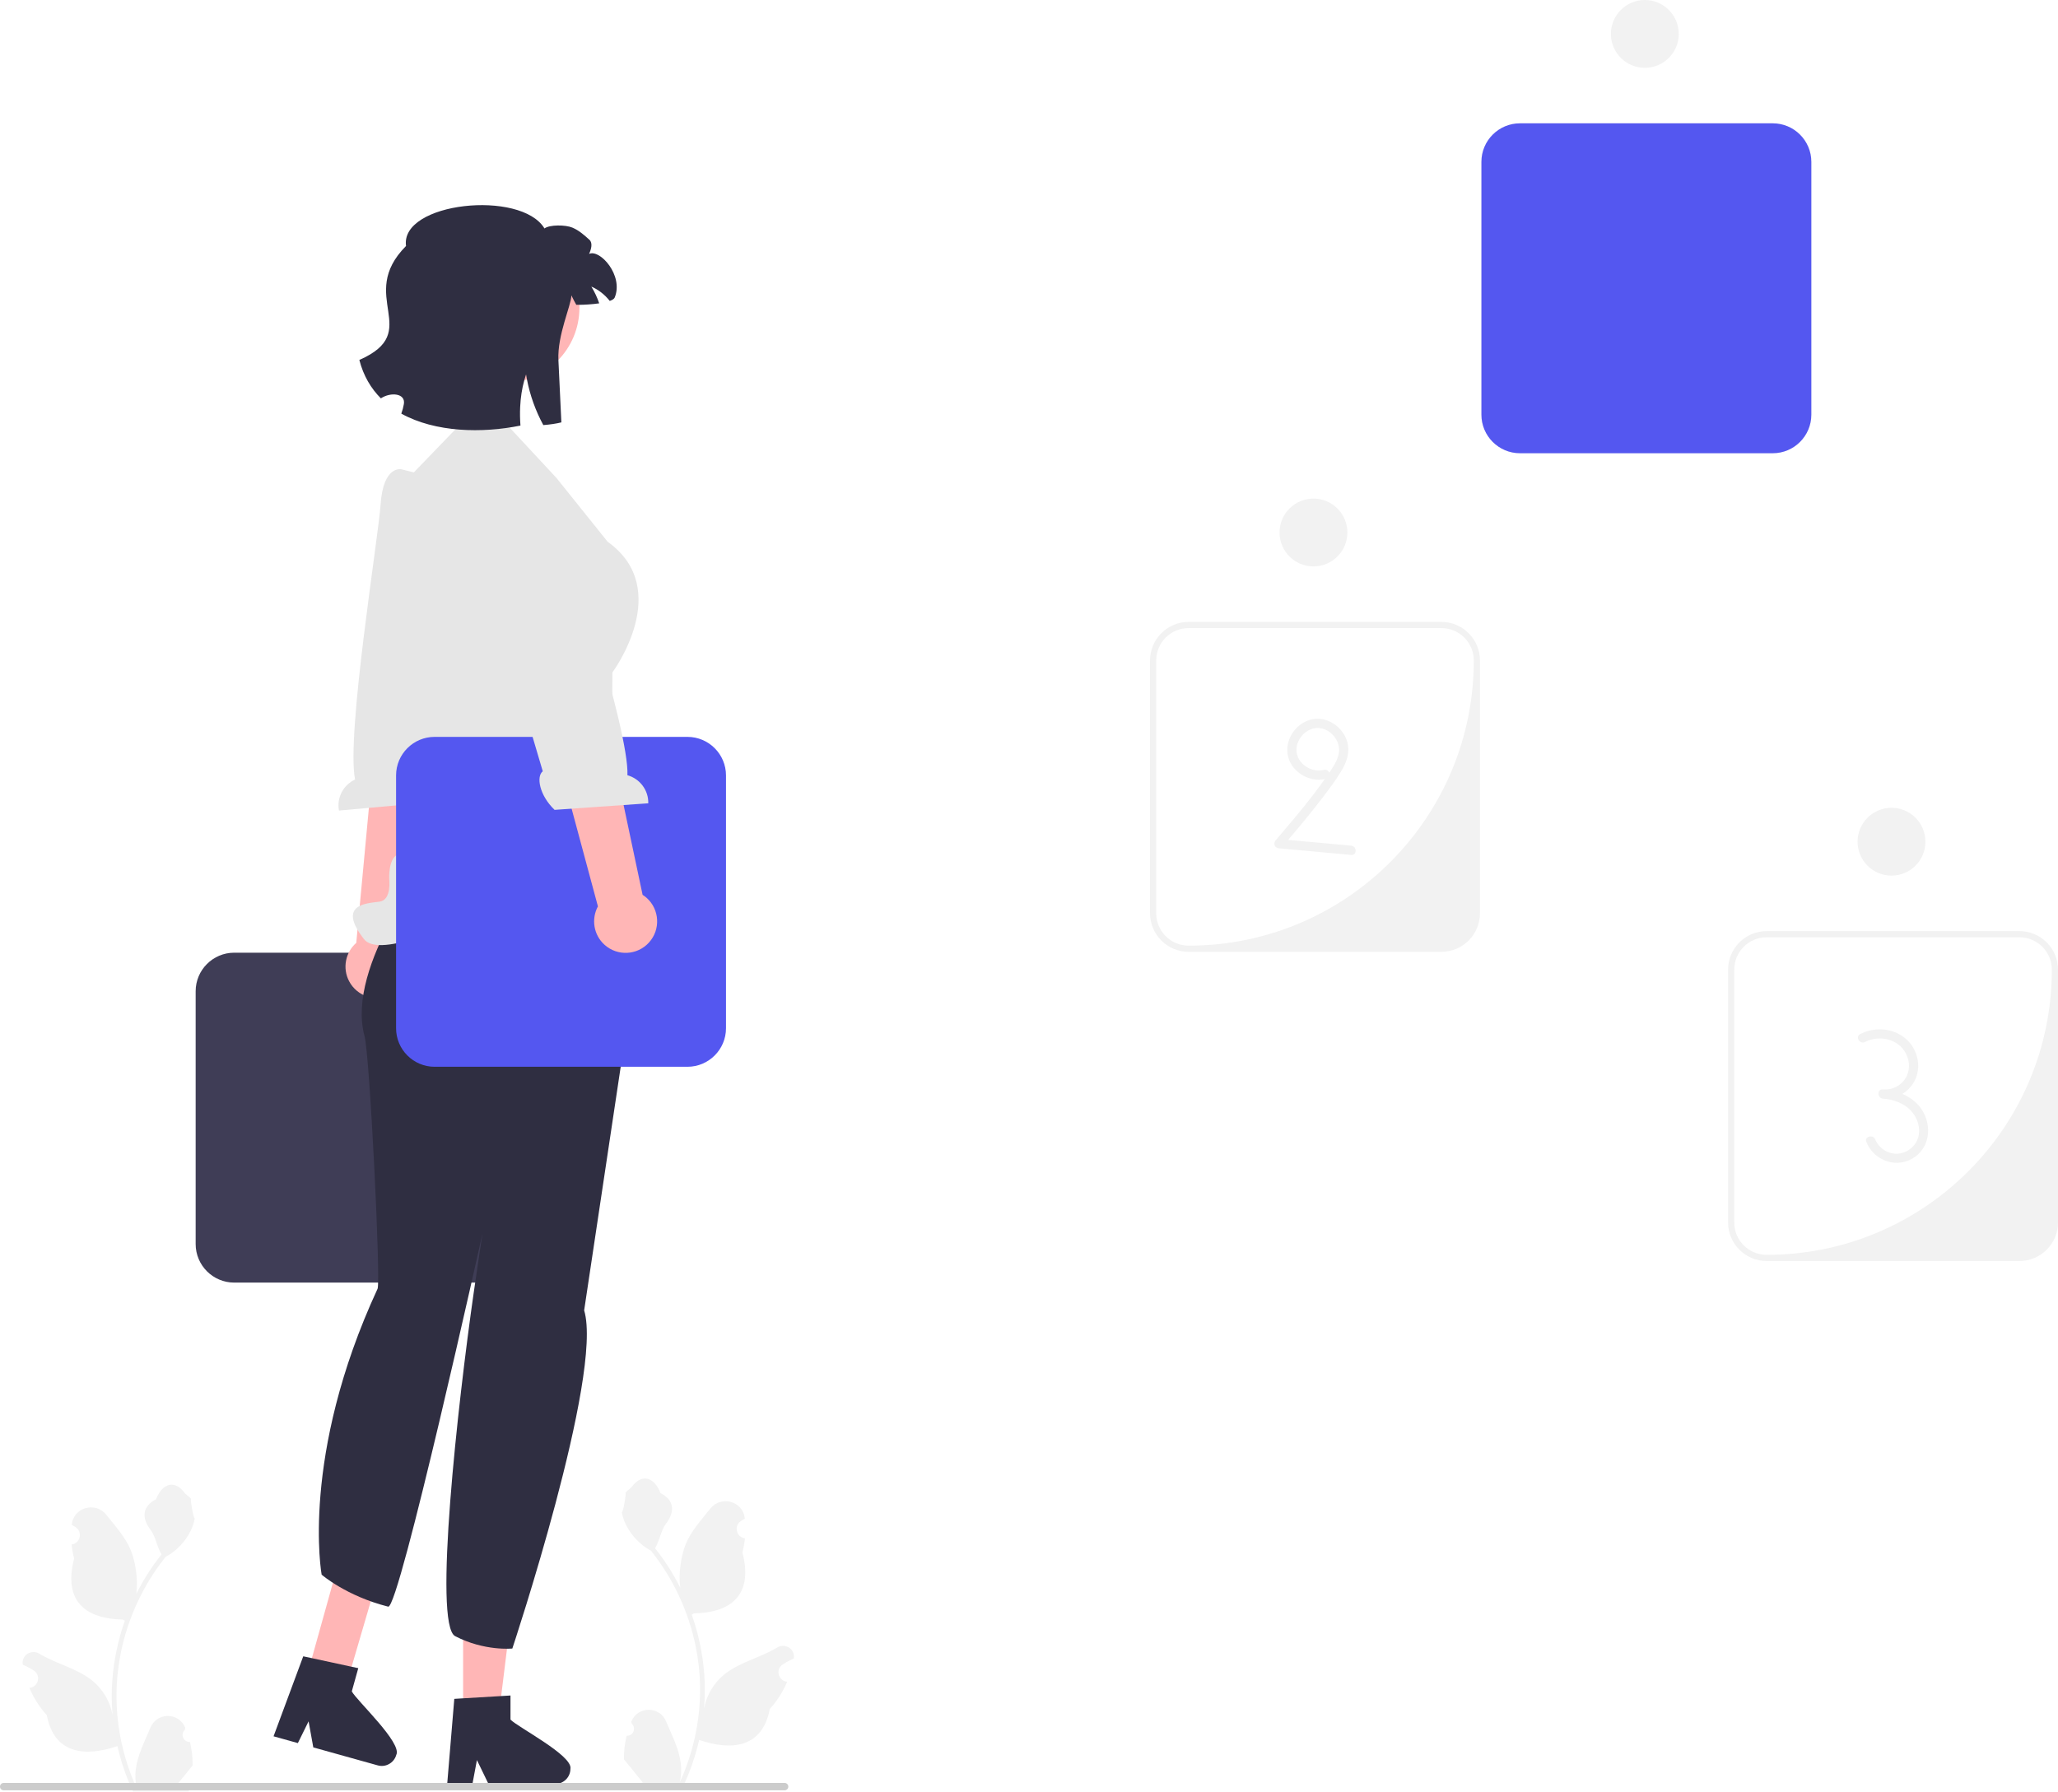
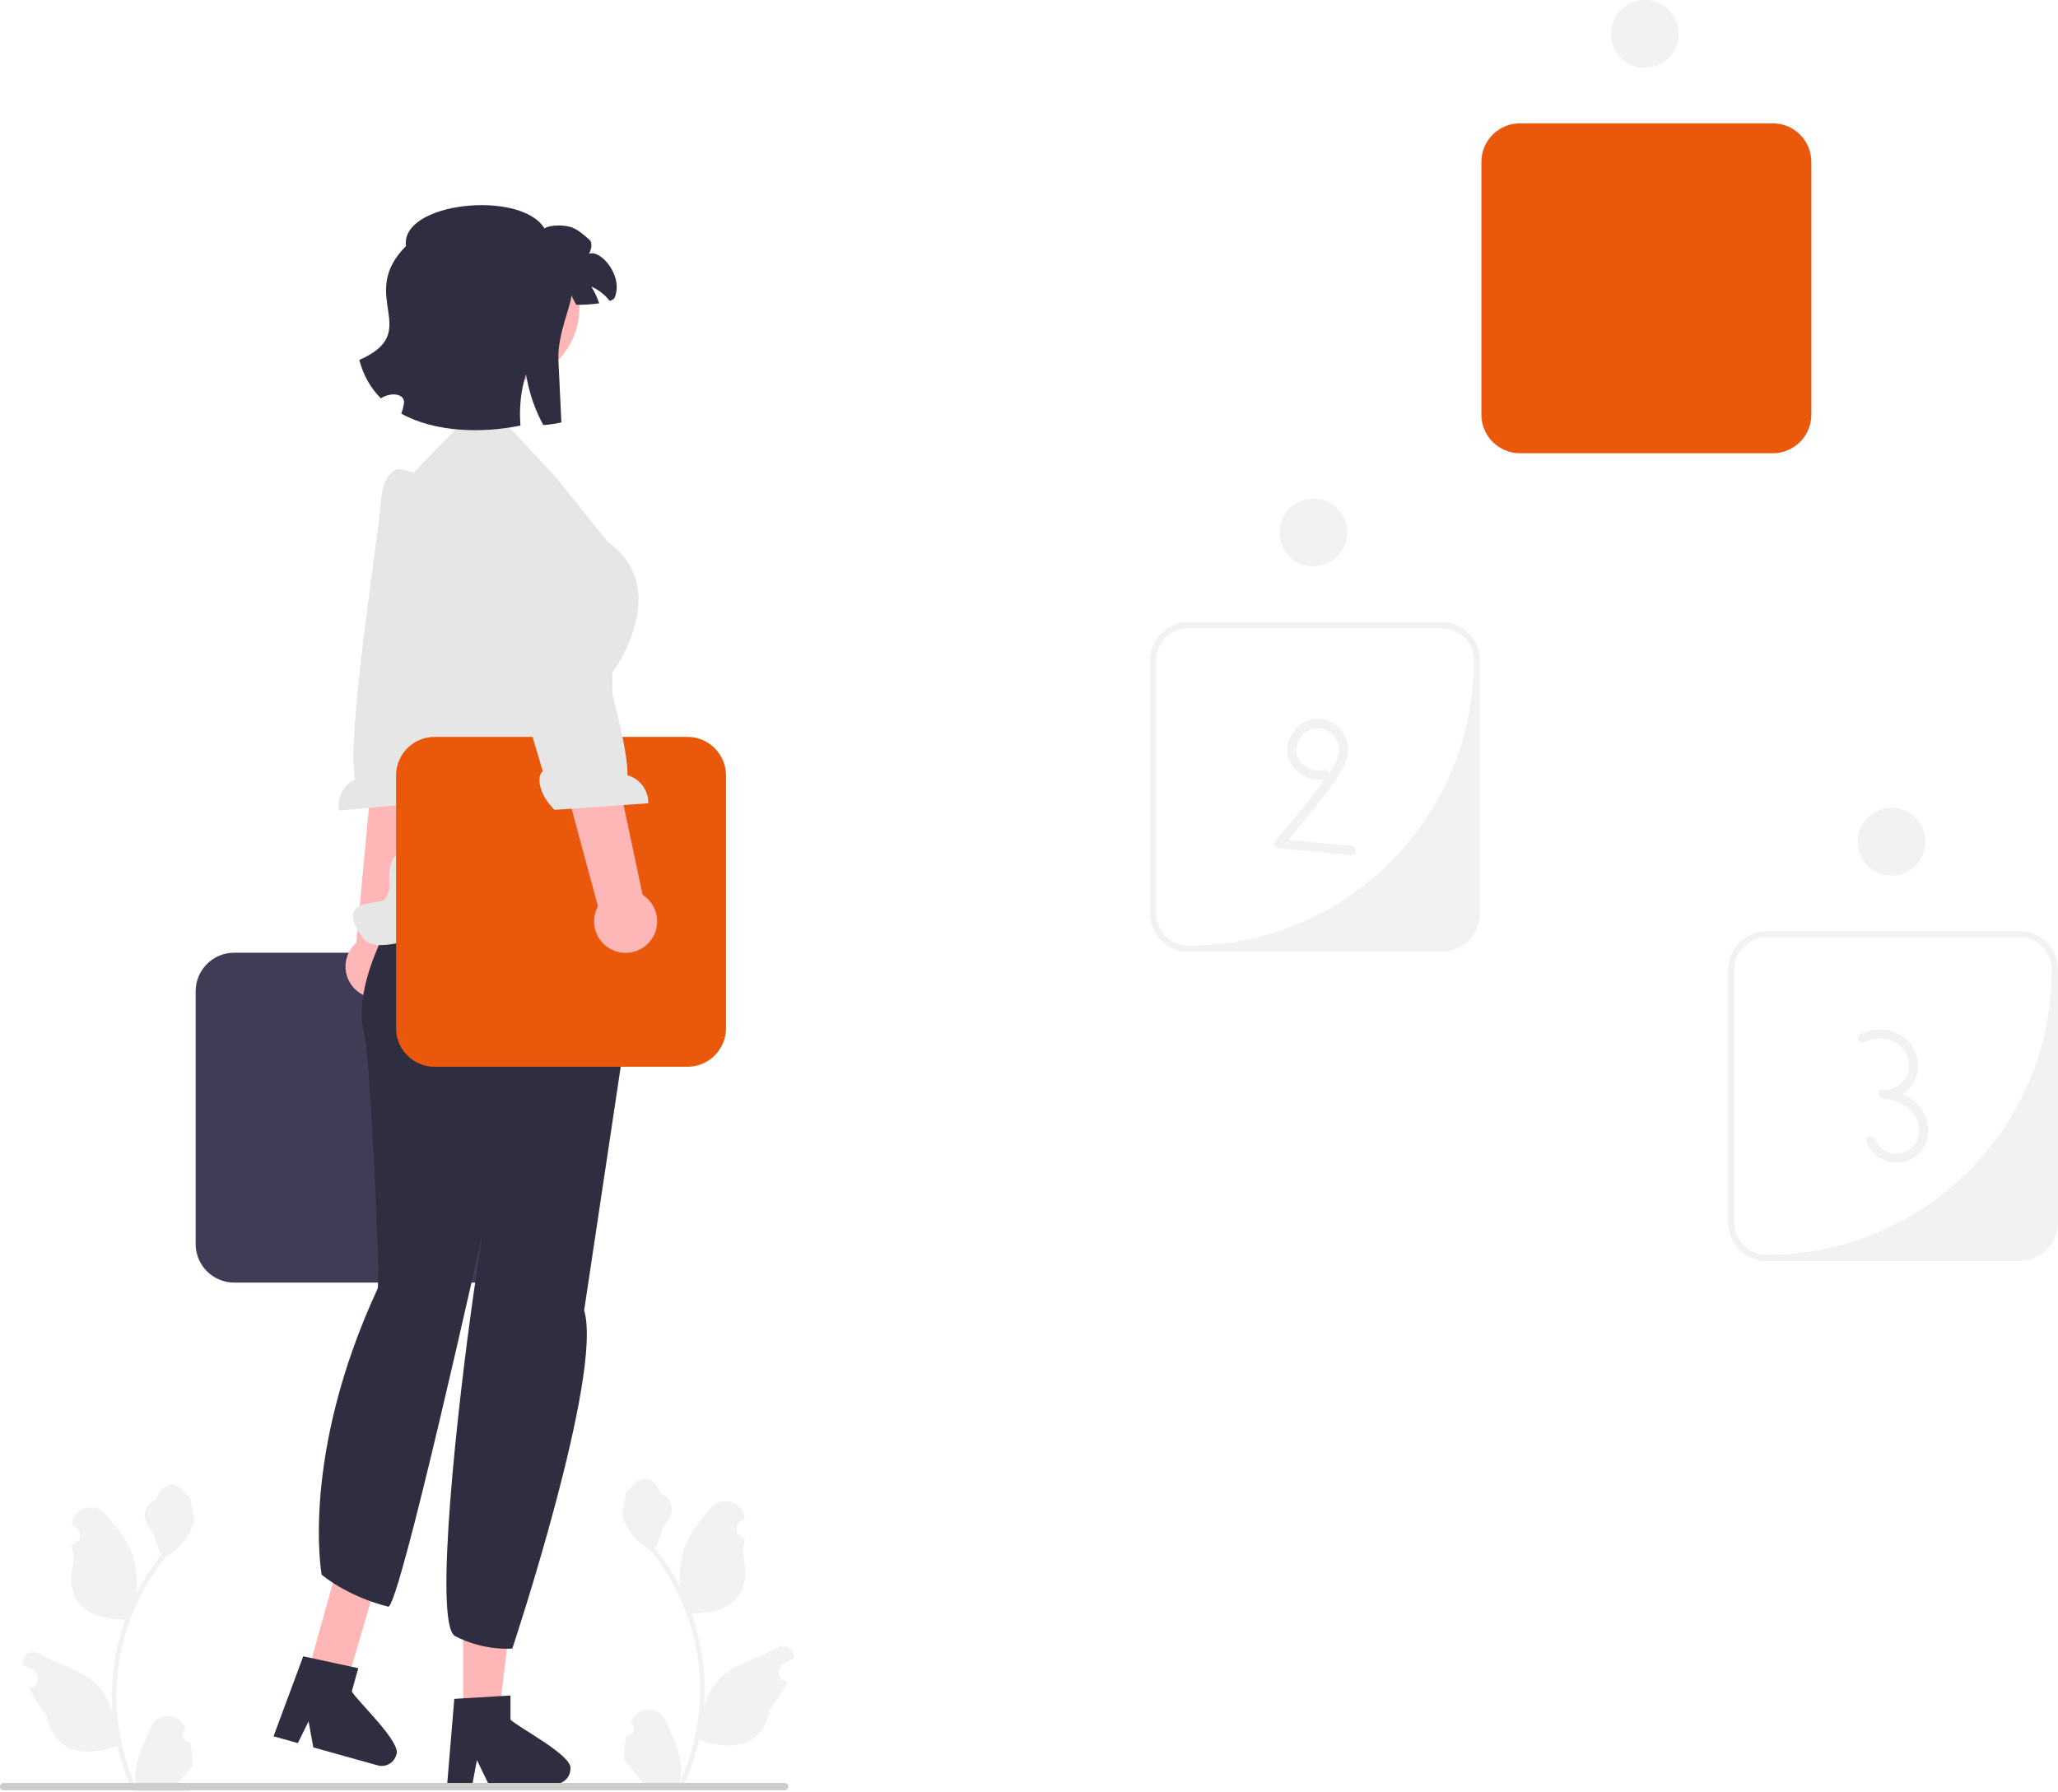
<svg xmlns="http://www.w3.org/2000/svg" width="667.456" height="581.065" viewBox="0 0 667.456 581.065">
  <path d="M574.956,147h-82c-6.893,0-12.5-5.607-12.5-12.5V52.5c0-6.893,5.607-12.5,12.5-12.5h82c6.893,0,12.5,5.607,12.5,12.5v82c0,6.893-5.607,12.5-12.5,12.5Zm-82-105c-5.799,0-10.5,4.701-10.5,10.5v82c0,5.799,4.701,10.5,10.5,10.5h57.439c19.364,0,35.061-15.697,35.061-35.061V52.5c0-5.799-4.701-10.5-10.5-10.5h-82Z" fill="#f2f2f2" />
-   <path d="M574.956,147h-82c-6.893,0-12.5-5.607-12.5-12.5V52.5c0-6.893,5.607-12.5,12.5-12.5h82c6.893,0,12.5,5.607,12.5,12.5v82c0,6.893-5.607,12.5-12.5,12.5Z" fill="#5457f0" />
+   <path d="M574.956,147h-82c-6.893,0-12.5-5.607-12.5-12.5V52.5c0-6.893,5.607-12.5,12.5-12.5h82c6.893,0,12.5,5.607,12.5,12.5v82c0,6.893-5.607,12.5-12.5,12.5Z" fill="#EA580C" />
  <circle cx="533.456" cy="11" r="11" fill="#f2f2f2" />
  <path d="M467.484,308.714h-82c-6.893,0-12.5-5.607-12.5-12.5v-82c0-6.893,5.607-12.5,12.5-12.5h82c6.893,0,12.5,5.607,12.5,12.5v82c0,6.893-5.607,12.5-12.5,12.5Zm-82-105c-5.799,0-10.5,4.701-10.5,10.5v82c0,5.799,4.701,10.5,10.5,10.5h0c51.086,0,92.5-41.414,92.5-92.5v-0c0-5.799-4.701-10.5-10.5-10.5h-82Z" fill="#f2f2f2" />
  <circle cx="425.984" cy="172.714" r="11" fill="#f2f2f2" />
  <path d="M429.337,249.691c-3.687,.98-7.977-1.518-8.755-5.315-.809-3.945,2.684-8.232,6.701-8.261,4.077-.03,7.602,4.078,6.94,8.089-.42,2.545-1.992,4.762-3.418,6.844-1.589,2.319-3.251,4.588-4.964,6.817-3.874,5.042-8.009,9.879-12.133,14.717-.878,1.03-.263,2.44,1.061,2.561l23.464,2.147c1.922,.176,1.91-2.825,0-3l-23.464-2.147,1.061,2.561c4.544-5.331,9.082-10.67,13.312-16.256,2.024-2.672,4.067-5.384,5.807-8.252,1.531-2.524,2.693-5.404,2.251-8.403-.762-5.171-5.903-9.325-11.148-8.571-5.208,.749-9.225,6.076-8.475,11.287,.824,5.717,7.072,9.534,12.557,8.076,1.864-.495,1.073-3.39-.798-2.893h0Z" fill="#f2f2f2" />
  <path d="M654.956,409h-82c-6.893,0-12.5-5.607-12.5-12.5v-82c0-6.893,5.607-12.5,12.5-12.5h82c6.893,0,12.5,5.607,12.5,12.5v82c0,6.893-5.607,12.5-12.5,12.5Zm-82-105c-5.799,0-10.5,4.701-10.5,10.5v82c0,5.799,4.701,10.5,10.5,10.5h0c51.086,0,92.5-41.414,92.5-92.5v-0c0-5.799-4.701-10.5-10.5-10.5h-82Z" fill="#f2f2f2" />
  <circle cx="613.456" cy="273" r="11" fill="#f2f2f2" />
  <path d="M604.846,337.963c5.133-2.61,11.96-.7,13.835,5.058,.804,2.468,.539,5.202-1.081,7.29-1.66,2.14-4.246,3.293-6.936,3.024v3c3.357,.217,6.723,1.428,9.083,3.896,2.146,2.244,3.228,5.65,2.359,8.685-.842,2.942-3.66,5.129-6.712,5.288-3.042,.158-6.056-1.791-7.197-4.616-.714-1.767-3.617-.995-2.893,.798,2.554,6.324,10.344,8.91,15.941,4.706,5.71-4.289,5.13-12.729,.206-17.401-2.917-2.767-6.829-4.1-10.786-4.356-1.946-.126-1.891,2.811,0,3,3.573,.357,7.098-1.376,9.272-4.181,2.185-2.818,2.734-6.551,1.638-9.931-2.486-7.668-11.349-10.356-18.242-6.851-1.721,.875-.205,3.464,1.514,2.59h0Z" fill="#f2f2f2" />
  <path d="M157.956,416H75.956c-6.893,0-12.5-5.607-12.5-12.5v-82c0-6.893,5.607-12.5,12.5-12.5h82c6.893,0,12.5,5.607,12.5,12.5v82c0,6.893-5.607,12.5-12.5,12.5Z" fill="#3f3d56" />
  <g>
    <path d="M127.008,322.554c5.004-2.615,6.941-8.791,4.326-13.795-.263-.504-.571-.967-.902-1.407l13.591-91.352-20.092,.129-8.384,89.678c-3.474,3.036-4.565,8.151-2.334,12.421,2.615,5.004,8.791,6.941,13.795,4.326Z" fill="#ffb6b6" />
    <path d="M130.298,152.238s-6.005-1.634-6.878,11.523c-.699,10.533-11.194,74.708-8.26,89.068-3.75,1.728-6.011,5.82-5.232,10.068l30.34-2.727c4.162-5.506,4.184-11.673,1.799-12.962l2.436-18.91,14.083-61.6-23.925-13.356-4.362-1.104Z" fill="#e6e6e6" />
  </g>
  <g>
    <polygon points="150.197 556.698 161.727 556.697 167.212 512.226 150.195 512.227 150.197 556.698" fill="#ffb6b6" />
    <path d="M165.563,557.736v-7.816l-3.031,.185-12.338,.731-2.856,.175-2.183,26.178-.117,1.403h8.187l.263-1.394,1.189-6.335,3.07,6.335,.672,1.394h21.704c1.296,0,2.475-.507,3.343-1.345,.945-.887,1.53-2.144,1.53-3.538,.916-4.278-17.133-13.527-19.433-15.974Z" fill="#2f2e41" />
  </g>
  <g>
    <polygon points="99.574 543.455 112.456 546 124.456 505 111.525 500.62 99.574 543.455" fill="#ffb6b6" />
    <path d="M114.096,548.585l2.101-7.529-2.969-.636-12.081-2.612-2.798-.599-9.139,24.628-.49,1.32,7.885,2.2,.628-1.272,2.848-5.782,1.254,6.927,.273,1.523,20.905,5.834c1.248,.348,2.521,.177,3.581-.397,1.149-.6,2.05-1.654,2.425-2.996,2.032-3.875-12.867-17.635-14.425-20.609Z" fill="#2f2e41" />
  </g>
  <path d="M207.3,306.071l.297-3.119-12.824-35.158-54.651,10.538s-28.166,34.698-21.903,57.664c1.699,6.228,5.329,79.643,4.236,82.004-25.174,54.372-18.141,92.725-18.141,92.725,0,0,7.956,6.939,21.585,10.378,3.556,.897,30.597-121.08,30.597-121.08,0,0-1.191,7.612-2.852,19.186-5.132,35.755-13.193,107.734-6.031,111.461,9.48,4.933,18.549,4.018,18.549,4.018,0,0,29.556-88.809,23.293-109.687" fill="#2f2e41" />
  <path d="M180.456,155l-16.879-18.153h0l-12.831-.746-17.29,17.899-6.411,18.081v0c-7.176,17.432-8.818,36.649-4.702,55.046l9.848,44.013s1.517,5.186-2.458,5.809c-3.975,.623-3.498,8.268-3.498,8.268,0,0,.809,6.626-3.05,7.209-3.859,.583-14.151,.583-5.145,12.162,9.005,11.578,80.232-32.213,80.232-32.213l.345-54.282s20.063-26.947-1.543-42.38l-16.618-20.714Z" fill="#e6e6e6" />
-   <path d="M222.956,346h-82c-6.893,0-12.5-5.607-12.5-12.5v-82c0-6.893,5.607-12.5,12.5-12.5h82c6.893,0,12.5,5.607,12.5,12.5v82c0,6.893-5.607,12.5-12.5,12.5Z" fill="#5457f0" />
+   <path d="M222.956,346h-82c-6.893,0-12.5-5.607-12.5-12.5v-82c0-6.893,5.607-12.5,12.5-12.5h82c6.893,0,12.5,5.607,12.5,12.5v82c0,6.893-5.607,12.5-12.5,12.5Z" fill="#EA580C" />
  <g>
    <path d="M210.502,305.673c3.778-4.196,3.439-10.66-.757-14.437-.422-.38-.873-.707-1.336-1.004l-19.122-90.356-18.786,7.128,23.419,86.972c-2.197,4.057-1.436,9.231,2.144,12.455,4.196,3.778,10.659,3.439,14.437-.757Z" fill="#ffb6b6" />
    <path d="M172.574,154.525s5.67-2.567,8.62,10.285c2.362,10.289,22.913,71.983,22.295,86.627,3.977,1.111,6.858,4.792,6.764,9.109l-30.388,2.125c-4.983-4.775-5.984-10.861-3.834-12.512l-5.408-18.283-23.684-58.583,21.501-16.985,4.131-1.782Z" fill="#e6e6e6" />
  </g>
  <path d="M203.24,562.976c2.066,.129,3.208-2.437,1.645-3.933l-.155-.618c.02-.05,.041-.099,.062-.148,2.089-4.982,9.17-4.947,11.241,.042,1.839,4.428,4.179,8.864,4.756,13.546,.258,2.067,.142,4.172-.316,6.2,4.308-9.411,6.575-19.687,6.575-30.021,0-2.597-.142-5.193-.433-7.783-.239-2.119-.568-4.224-.995-6.31-2.306-11.277-7.299-22.018-14.5-30.99-3.462-1.892-6.349-4.851-8.093-8.397-.626-1.279-1.117-2.655-1.35-4.056,.394,.052,1.486-5.949,1.188-6.317,.549-.833,1.532-1.247,2.131-2.06,2.982-4.043,7.091-3.337,9.236,2.157,4.582,2.313,4.627,6.148,1.815,9.837-1.789,2.347-2.035,5.522-3.604,8.035,.162,.207,.329,.407,.491,.614,2.961,3.798,5.522,7.88,7.681,12.169-.61-4.766,.291-10.508,1.826-14.21,1.748-4.217,5.025-7.769,7.91-11.415,3.466-4.379,10.573-2.468,11.184,3.083,.006,.054,.012,.107,.017,.161-.429,.242-.848,.499-1.259,.77-2.339,1.547-1.531,5.174,1.241,5.602l.063,.01c-.155,1.544-.42,3.074-.807,4.579,3.702,14.316-4.29,19.53-15.701,19.764-.252,.129-.497,.258-.749,.381,1.156,3.255,2.08,6.594,2.764,9.979,.614,2.99,1.04,6.013,1.279,9.049,.297,3.83,.271,7.68-.052,11.503l.019-.136c.82-4.211,3.107-8.145,6.427-10.87,4.946-4.063,11.933-5.559,17.268-8.824,2.568-1.572,5.859,.459,5.411,3.437l-.022,.143c-.794,.323-1.569,.698-2.319,1.117-.429,.242-.848,.499-1.259,.77-2.339,1.547-1.531,5.174,1.241,5.602l.063,.01c.045,.006,.084,.013,.129,.019-1.363,3.236-3.262,6.239-5.639,8.829-2.315,12.497-12.256,13.683-22.89,10.044h-.006c-1.163,5.064-2.861,10.011-5.044,14.726h-18.02c-.065-.2-.123-.407-.181-.607,1.666,.103,3.346,.006,4.986-.297-1.337-1.641-2.674-3.294-4.011-4.935-.032-.032-.058-.065-.084-.097-.678-.84-1.363-1.673-2.041-2.512l-0-.001c-.042-2.578,.267-5.147,.879-7.64l.001-0Z" fill="#f2f2f2" />
  <path d="M61.591,564.976c-2.066,.129-3.208-2.437-1.645-3.933l.155-.618c-.02-.05-.041-.099-.062-.148-2.089-4.982-9.17-4.947-11.241,.042-1.839,4.428-4.179,8.864-4.756,13.546-.258,2.067-.142,4.172,.316,6.2-4.308-9.411-6.575-19.687-6.575-30.021,0-2.597,.142-5.193,.433-7.783,.239-2.119,.568-4.224,.995-6.31,2.306-11.277,7.299-22.018,14.5-30.99,3.462-1.892,6.349-4.851,8.093-8.397,.626-1.279,1.117-2.655,1.35-4.056-.394,.052-1.486-5.949-1.188-6.317-.549-.833-1.532-1.247-2.131-2.06-2.982-4.043-7.091-3.337-9.236,2.157-4.582,2.313-4.627,6.148-1.815,9.837,1.789,2.347,2.035,5.522,3.604,8.035-.162,.207-.329,.407-.491,.614-2.961,3.798-5.522,7.88-7.681,12.169,.61-4.766-.291-10.508-1.826-14.21-1.748-4.217-5.025-7.769-7.91-11.415-3.466-4.379-10.573-2.468-11.184,3.083-.006,.054-.012,.107-.017,.161,.429,.242,.848,.499,1.259,.77,2.339,1.547,1.531,5.174-1.241,5.602l-.063,.01c.155,1.544,.42,3.074,.807,4.579-3.702,14.316,4.29,19.53,15.701,19.764,.252,.129,.497,.258,.749,.381-1.156,3.255-2.08,6.594-2.764,9.979-.614,2.99-1.04,6.013-1.279,9.049-.297,3.83-.271,7.68,.052,11.503l-.019-.136c-.82-4.211-3.107-8.145-6.427-10.87-4.946-4.063-11.933-5.559-17.268-8.824-2.568-1.572-5.859,.459-5.411,3.437l.022,.143c.794,.323,1.569,.698,2.319,1.117,.429,.242,.848,.499,1.259,.77,2.339,1.547,1.531,5.174-1.241,5.602l-.063,.01c-.045,.006-.084,.013-.129,.019,1.363,3.236,3.262,6.239,5.639,8.829,2.315,12.497,12.256,13.683,22.89,10.044h.006c1.163,5.064,2.861,10.011,5.044,14.726h18.02c.065-.2,.123-.407,.181-.607-1.666,.103-3.346,.006-4.986-.297,1.337-1.641,2.674-3.294,4.011-4.935,.032-.032,.058-.065,.084-.097,.678-.84,1.363-1.673,2.041-2.512l0-.001c.042-2.578-.267-5.147-.879-7.64l-.001-0Z" fill="#f2f2f2" />
  <path d="M0,579.473c0,.66,.53,1.19,1.19,1.19H254.48c.66,0,1.19-.53,1.19-1.19,0-.66-.53-1.19-1.19-1.19H1.19c-.66,0-1.19,.53-1.19,1.19Z" fill="#ccc" />
  <g>
    <circle cx="163.487" cy="99.798" r="24.436" fill="#ffb6b6" />
    <path d="M186.344,98.844c.07,0,.24,0,.56,.01,.93,.06-.33,.01-.56-.01Z" fill="#2f2e41" />
    <path d="M199.354,96.514c-.18,.44-.77,.8-1.6,1.09-1.58-2.01-3.63-3.64-5.97-4.65,1.05,1.71,1.91,3.53,2.55,5.43-2.27,.33-4.8,.47-6.43,.48-.39,0-.73,0-1-.01-.4-.71-1.04-1.86-1.59-3.05-.05,3.25-4.58,12.83-4.21,20.93,.45,9.69,.96,20.26,.96,20.26-1.63,.41-3.6,.7-5.85,.88-2.48-4.55-4.32-9.64-5.31-14.8-.11-.55-.2-1.1-.29-1.65-.21,.63-.41,1.27-.58,1.92-.75,2.7-1.19,5.61-1.33,8.63-.1,1.99-.06,4.01,.09,6.06-12.34,2.51-27.6,2.25-38.64-3.88,.37-1.01,.65-2.05,.83-3.11,.6-3.48-4.24-3.97-7.46-1.84-3.22-3.23-5.66-7.33-6.98-12.46,21.04-9.23-1.11-20.59,15.14-36.96-1.96-14.22,37.3-18.33,44.9-5.69,1.66-1.26,6.83-1.2,9.03-.28s3.9,2.47,5.56,3.97c1.11,1.02,.59,3.05-.12,4.57,3.49-1.67,11.28,7.01,8.3,14.16Z" fill="#2f2e41" />
  </g>
</svg>
